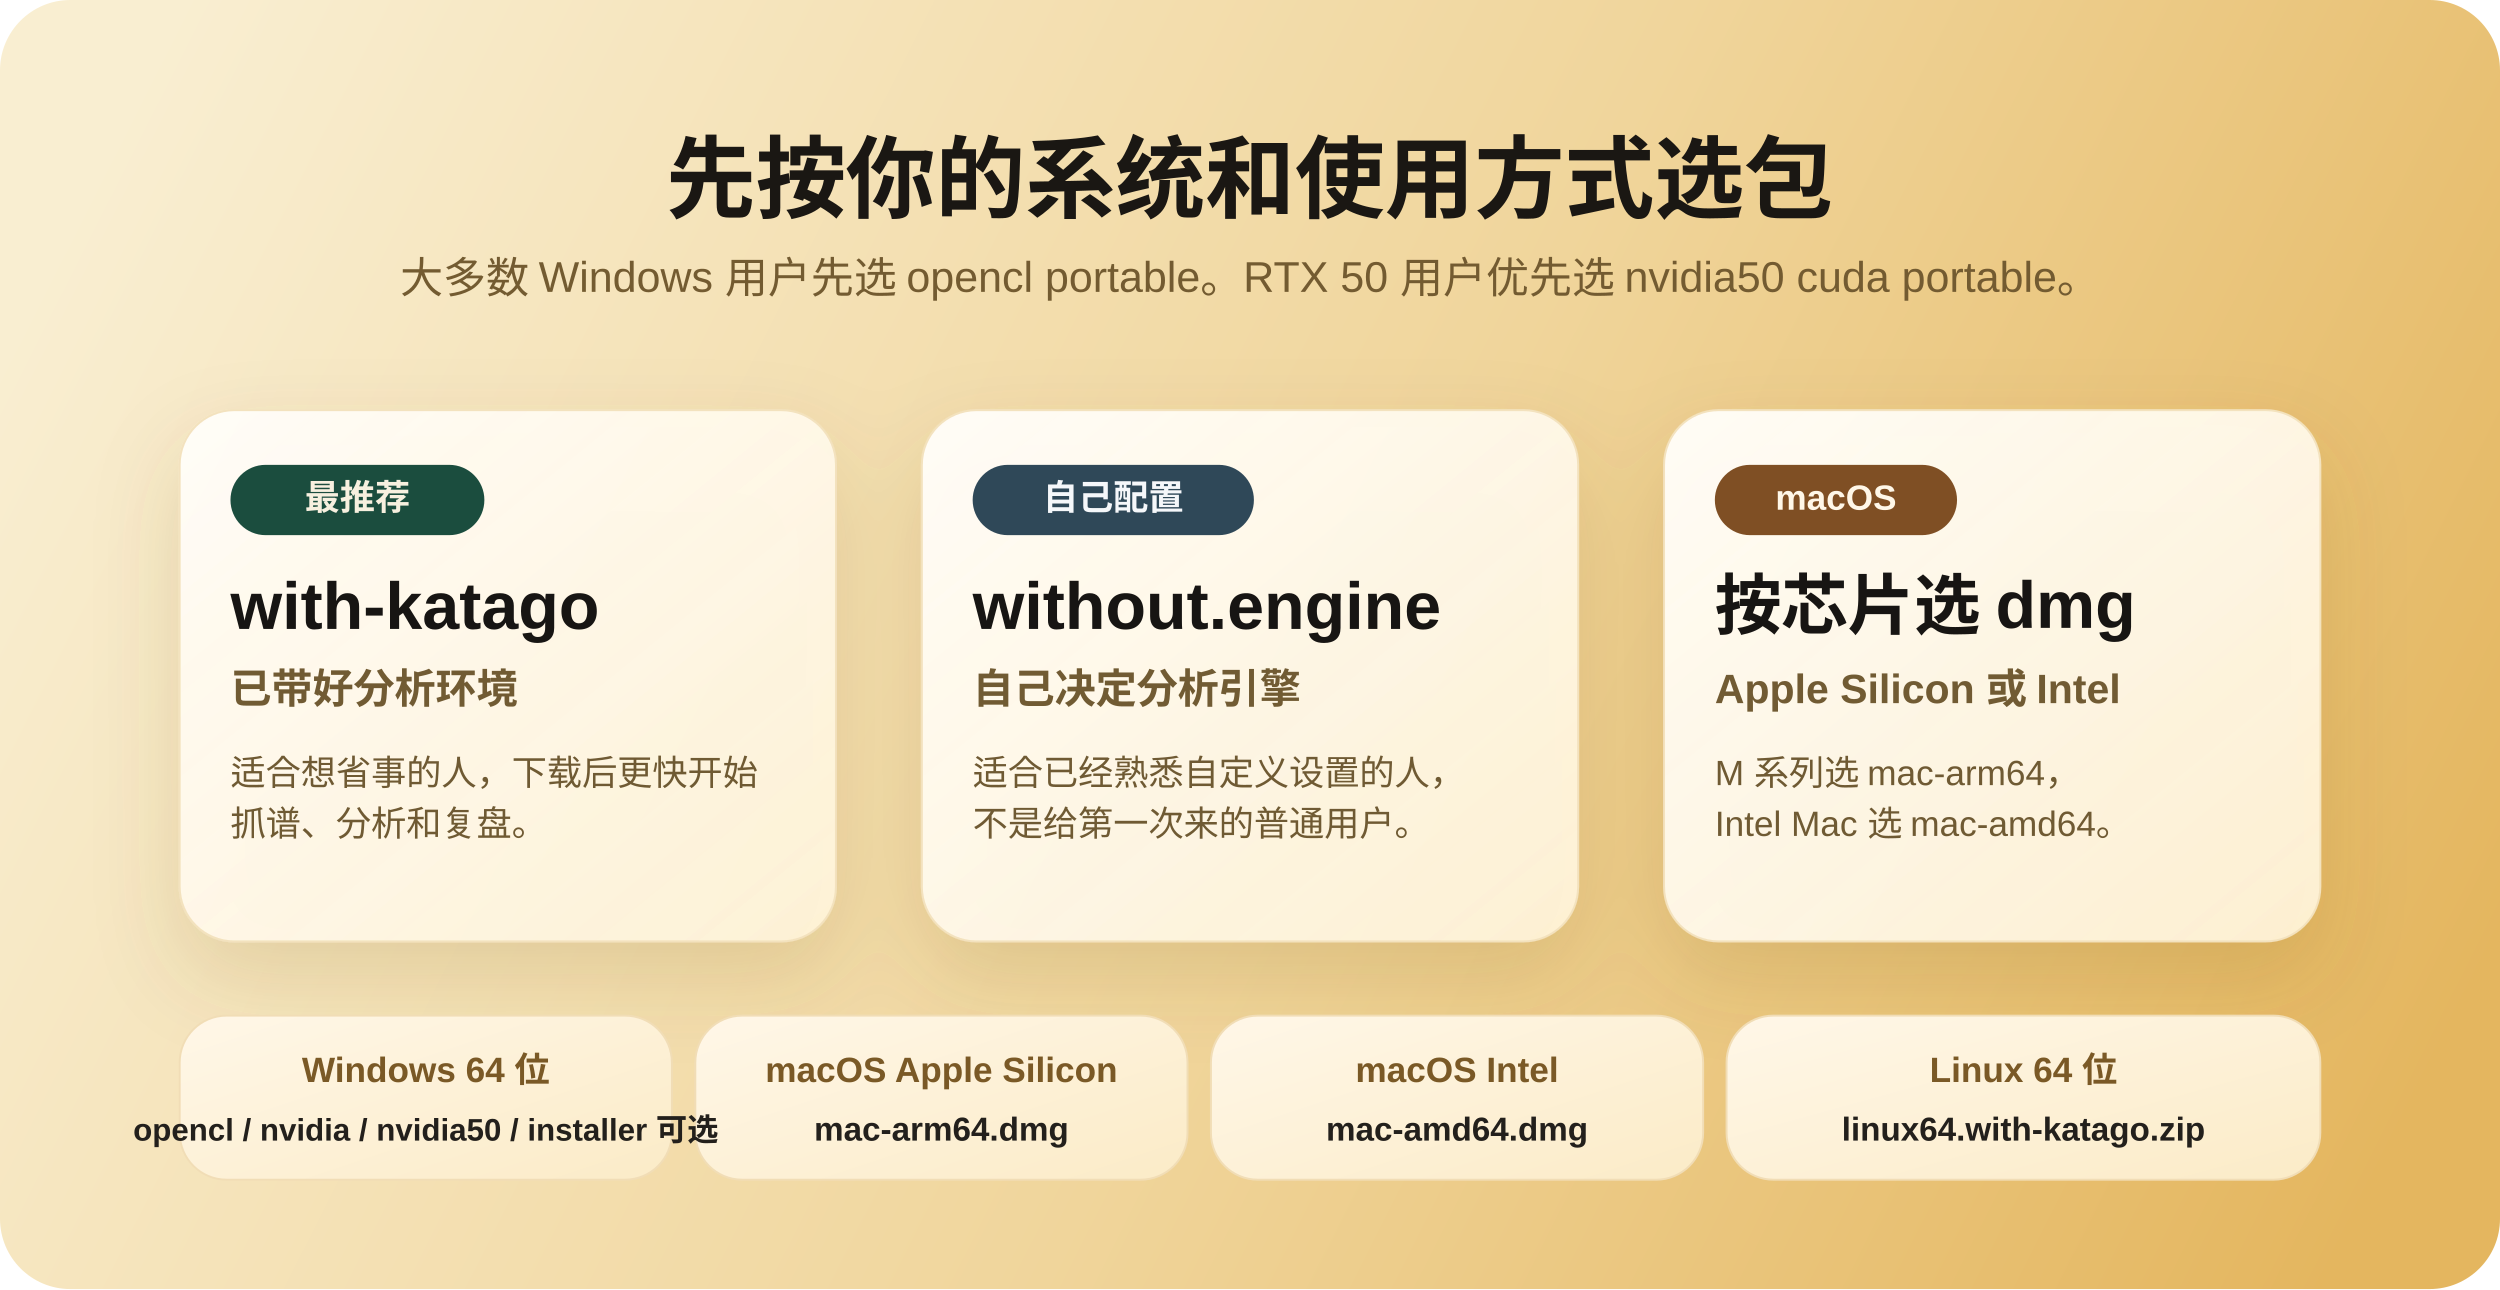
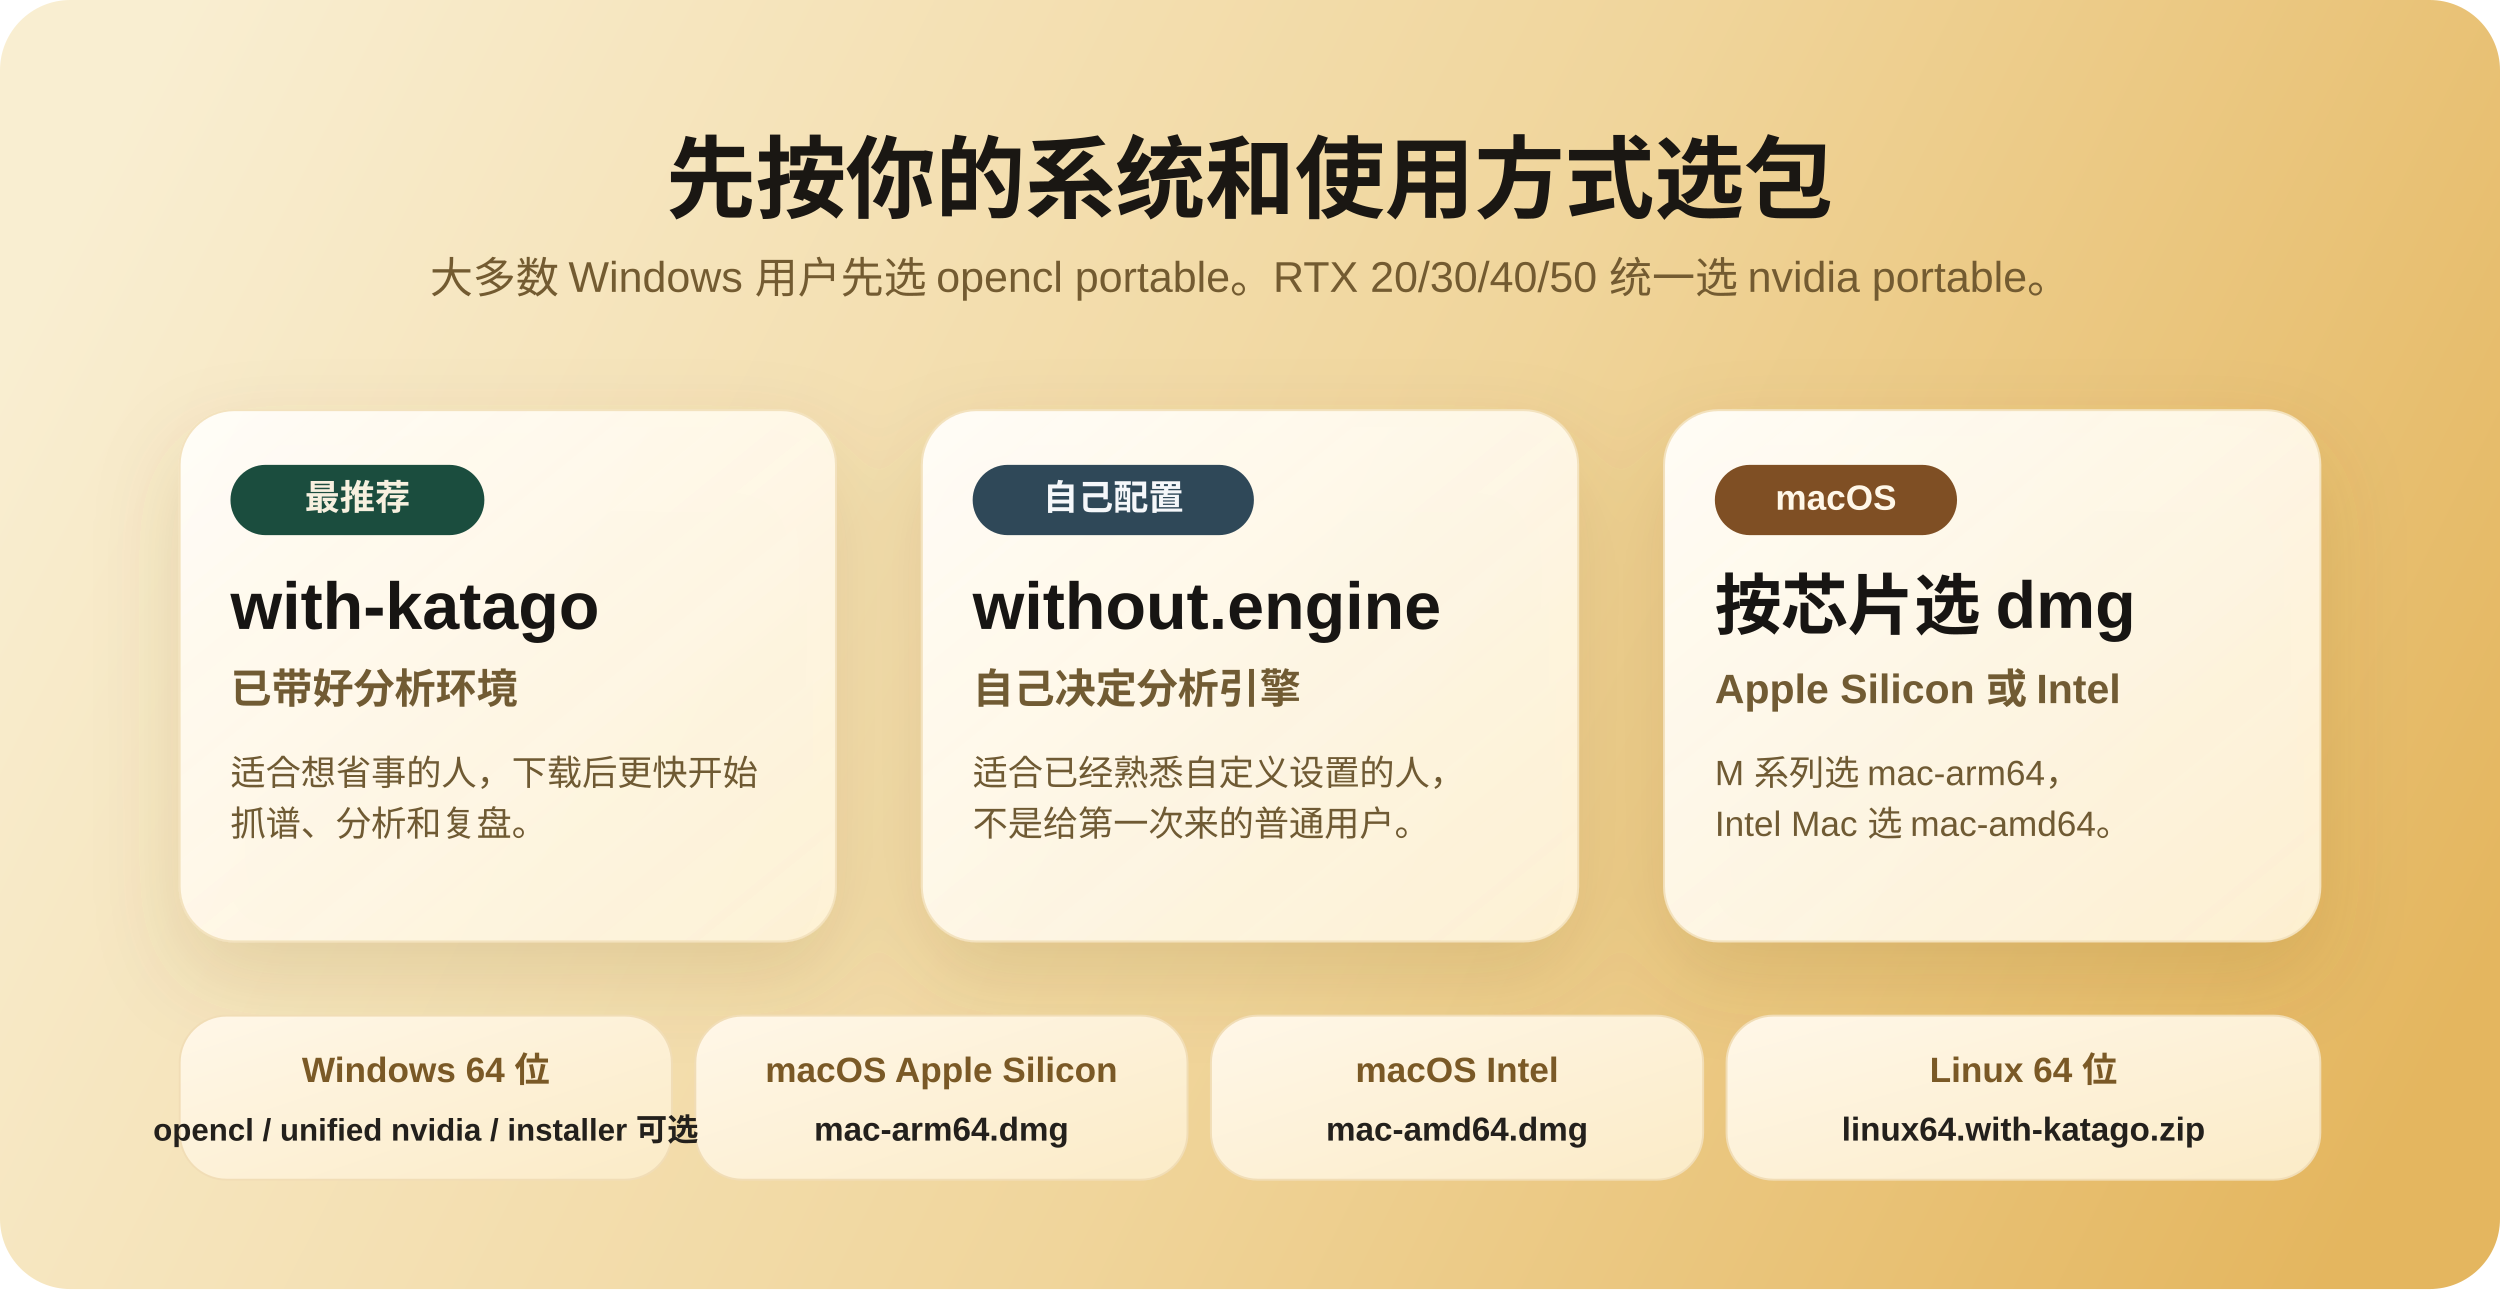
<svg xmlns="http://www.w3.org/2000/svg" width="1280" height="660" viewBox="0 0 1280 660" fill="none">
  <defs>
    <linearGradient id="bg" x1="70" y1="44" x2="1210" y2="620" gradientUnits="userSpaceOnUse">
      <stop stop-color="#F9EED1" />
      <stop offset="0.54" stop-color="#F0D59B" />
      <stop offset="1" stop-color="#E4B65F" />
    </linearGradient>
    <linearGradient id="panel" x1="0" y1="0" x2="1" y2="1">
      <stop stop-color="#FFFDF8" stop-opacity="0.98" />
      <stop offset="1" stop-color="#FFF3D8" stop-opacity="0.93" />
    </linearGradient>
    <linearGradient id="platform" x1="0" y1="0" x2="1" y2="1">
      <stop stop-color="#FFF7E8" />
      <stop offset="1" stop-color="#FBEBC7" />
    </linearGradient>
    <filter id="shadow" x="0" y="0" width="1280" height="660" filterUnits="userSpaceOnUse" color-interpolation-filters="sRGB">
      <feDropShadow dx="0" dy="18" stdDeviation="22" flood-color="#6D4B16" flood-opacity="0.15" />
    </filter>
  </defs>
  <rect width="1280" height="660" rx="36" fill="url(#bg)" />
  <text x="640" y="108" text-anchor="middle" font-family="PingFang SC, Hiragino Sans GB, Microsoft YaHei, Segoe UI, Arial, sans-serif" font-size="46" font-weight="800" fill="#1A1713">先按你的系统和使用方式选包</text>
-   <text x="640" y="150" text-anchor="middle" font-family="PingFang SC, Hiragino Sans GB, Microsoft YaHei, Segoe UI, Arial, sans-serif" font-size="22" font-weight="500" fill="#735B31">大多数 Windows 用户先选 opencl portable。RTX 50 用户优先选 nvidia50 cuda portable。</text>
+   <text x="640" y="150" text-anchor="middle" font-family="PingFang SC, Hiragino Sans GB, Microsoft YaHei, Segoe UI, Arial, sans-serif" font-size="22" font-weight="500" fill="#735B31">大多数 Windows 用户先选 opencl portable。RTX 20/30/40/50 统一选 nvidia portable。</text>
  <g filter="url(#shadow)">
    <rect x="92" y="210" width="336" height="272" rx="28" fill="url(#panel)" stroke="#F3E2BE" />
    <rect x="472" y="210" width="336" height="272" rx="28" fill="url(#panel)" stroke="#F3E2BE" />
    <rect x="852" y="210" width="336" height="272" rx="28" fill="url(#panel)" stroke="#F3E2BE" />
  </g>
  <rect x="118" y="238" width="130" height="36" rx="18" fill="#1B4D3E" />
  <text x="183" y="261" text-anchor="middle" font-family="PingFang SC, Hiragino Sans GB, Microsoft YaHei, Segoe UI, Arial, sans-serif" font-size="18" font-weight="700" fill="#F7F0DF">最推荐</text>
  <text x="118" y="322" font-family="Avenir Next, Segoe UI, Arial, sans-serif" font-size="34" font-weight="800" fill="#171513">with-katago</text>
  <text x="118" y="360" font-family="PingFang SC, Hiragino Sans GB, Microsoft YaHei, Segoe UI, Arial, sans-serif" font-size="21" font-weight="700" fill="#715B33">已带好分析环境</text>
  <text x="118" y="402" font-family="PingFang SC, Hiragino Sans GB, Microsoft YaHei, Segoe UI, Arial, sans-serif" font-size="18" font-weight="500" fill="#6F5A33">适合想省事的人，下载后更快开始</text>
  <text x="118" y="428" font-family="PingFang SC, Hiragino Sans GB, Microsoft YaHei, Segoe UI, Arial, sans-serif" font-size="18" font-weight="500" fill="#6F5A33">抓谱、分析和复盘。</text>
  <rect x="498" y="238" width="144" height="36" rx="18" fill="#2F4858" />
  <text x="570" y="261" text-anchor="middle" font-family="PingFang SC, Hiragino Sans GB, Microsoft YaHei, Segoe UI, Arial, sans-serif" font-size="18" font-weight="700" fill="#F5F7FA">自己配置</text>
  <text x="498" y="322" font-family="Avenir Next, Segoe UI, Arial, sans-serif" font-size="34" font-weight="800" fill="#171513">without.engine</text>
  <text x="498" y="360" font-family="PingFang SC, Hiragino Sans GB, Microsoft YaHei, Segoe UI, Arial, sans-serif" font-size="21" font-weight="700" fill="#715B33">自己决定分析引擎</text>
  <text x="498" y="402" font-family="PingFang SC, Hiragino Sans GB, Microsoft YaHei, Segoe UI, Arial, sans-serif" font-size="18" font-weight="500" fill="#6F5A33">适合已经熟悉自定义设置的人，</text>
  <text x="498" y="428" font-family="PingFang SC, Hiragino Sans GB, Microsoft YaHei, Segoe UI, Arial, sans-serif" font-size="18" font-weight="500" fill="#6F5A33">不是给第一次来的普通用户。</text>
  <rect x="878" y="238" width="124" height="36" rx="18" fill="#7F4F24" />
  <text x="940" y="261" text-anchor="middle" font-family="PingFang SC, Hiragino Sans GB, Microsoft YaHei, Segoe UI, Arial, sans-serif" font-size="18" font-weight="700" fill="#FFF7E8">macOS</text>
  <text x="878" y="322" font-family="PingFang SC, Hiragino Sans GB, Microsoft YaHei, Segoe UI, Arial, sans-serif" font-size="34" font-weight="800" fill="#171513">按芯片选 dmg</text>
  <text x="878" y="360" font-family="PingFang SC, Hiragino Sans GB, Microsoft YaHei, Segoe UI, Arial, sans-serif" font-size="21" font-weight="700" fill="#715B33">Apple Silicon 或 Intel</text>
  <text x="878" y="402" font-family="PingFang SC, Hiragino Sans GB, Microsoft YaHei, Segoe UI, Arial, sans-serif" font-size="18" font-weight="500" fill="#6F5A33">M 系列选 mac-arm64，</text>
  <text x="878" y="428" font-family="PingFang SC, Hiragino Sans GB, Microsoft YaHei, Segoe UI, Arial, sans-serif" font-size="18" font-weight="500" fill="#6F5A33">Intel Mac 选 mac-amd64。</text>
  <g>
    <rect x="92" y="520" width="252" height="84" rx="24" fill="url(#platform)" stroke="#F1DDB6" />
    <rect x="356" y="520" width="252" height="84" rx="24" fill="url(#platform)" stroke="#F1DDB6" />
    <rect x="620" y="520" width="252" height="84" rx="24" fill="url(#platform)" stroke="#F1DDB6" />
    <rect x="884" y="520" width="304" height="84" rx="24" fill="url(#platform)" stroke="#F1DDB6" />
    <text x="218" y="554" text-anchor="middle" font-family="PingFang SC, Hiragino Sans GB, Microsoft YaHei, Segoe UI, Arial, sans-serif" font-size="18" font-weight="700" fill="#7A5926">Windows 64 位</text>
-     <text x="218" y="584" text-anchor="middle" font-family="Avenir Next, Segoe UI, Arial, sans-serif" font-size="16" font-weight="600" fill="#23201C">opencl / nvidia / nvidia50 / installer 可选</text>
+     <text x="218" y="584" text-anchor="middle" font-family="Avenir Next, Segoe UI, Arial, sans-serif" font-size="16" font-weight="600" fill="#23201C">opencl / unified nvidia / installer 可选</text>
    <text x="482" y="554" text-anchor="middle" font-family="PingFang SC, Hiragino Sans GB, Microsoft YaHei, Segoe UI, Arial, sans-serif" font-size="18" font-weight="700" fill="#7A5926">macOS Apple Silicon</text>
    <text x="482" y="584" text-anchor="middle" font-family="Avenir Next, Segoe UI, Arial, sans-serif" font-size="17" font-weight="600" fill="#23201C">mac-arm64.dmg</text>
    <text x="746" y="554" text-anchor="middle" font-family="PingFang SC, Hiragino Sans GB, Microsoft YaHei, Segoe UI, Arial, sans-serif" font-size="18" font-weight="700" fill="#7A5926">macOS Intel</text>
    <text x="746" y="584" text-anchor="middle" font-family="Avenir Next, Segoe UI, Arial, sans-serif" font-size="17" font-weight="600" fill="#23201C">mac-amd64.dmg</text>
    <text x="1036" y="554" text-anchor="middle" font-family="PingFang SC, Hiragino Sans GB, Microsoft YaHei, Segoe UI, Arial, sans-serif" font-size="18" font-weight="700" fill="#7A5926">Linux 64 位</text>
    <text x="1036" y="584" text-anchor="middle" font-family="Avenir Next, Segoe UI, Arial, sans-serif" font-size="17" font-weight="600" fill="#23201C">linux64.with-katago.zip</text>
  </g>
</svg>
